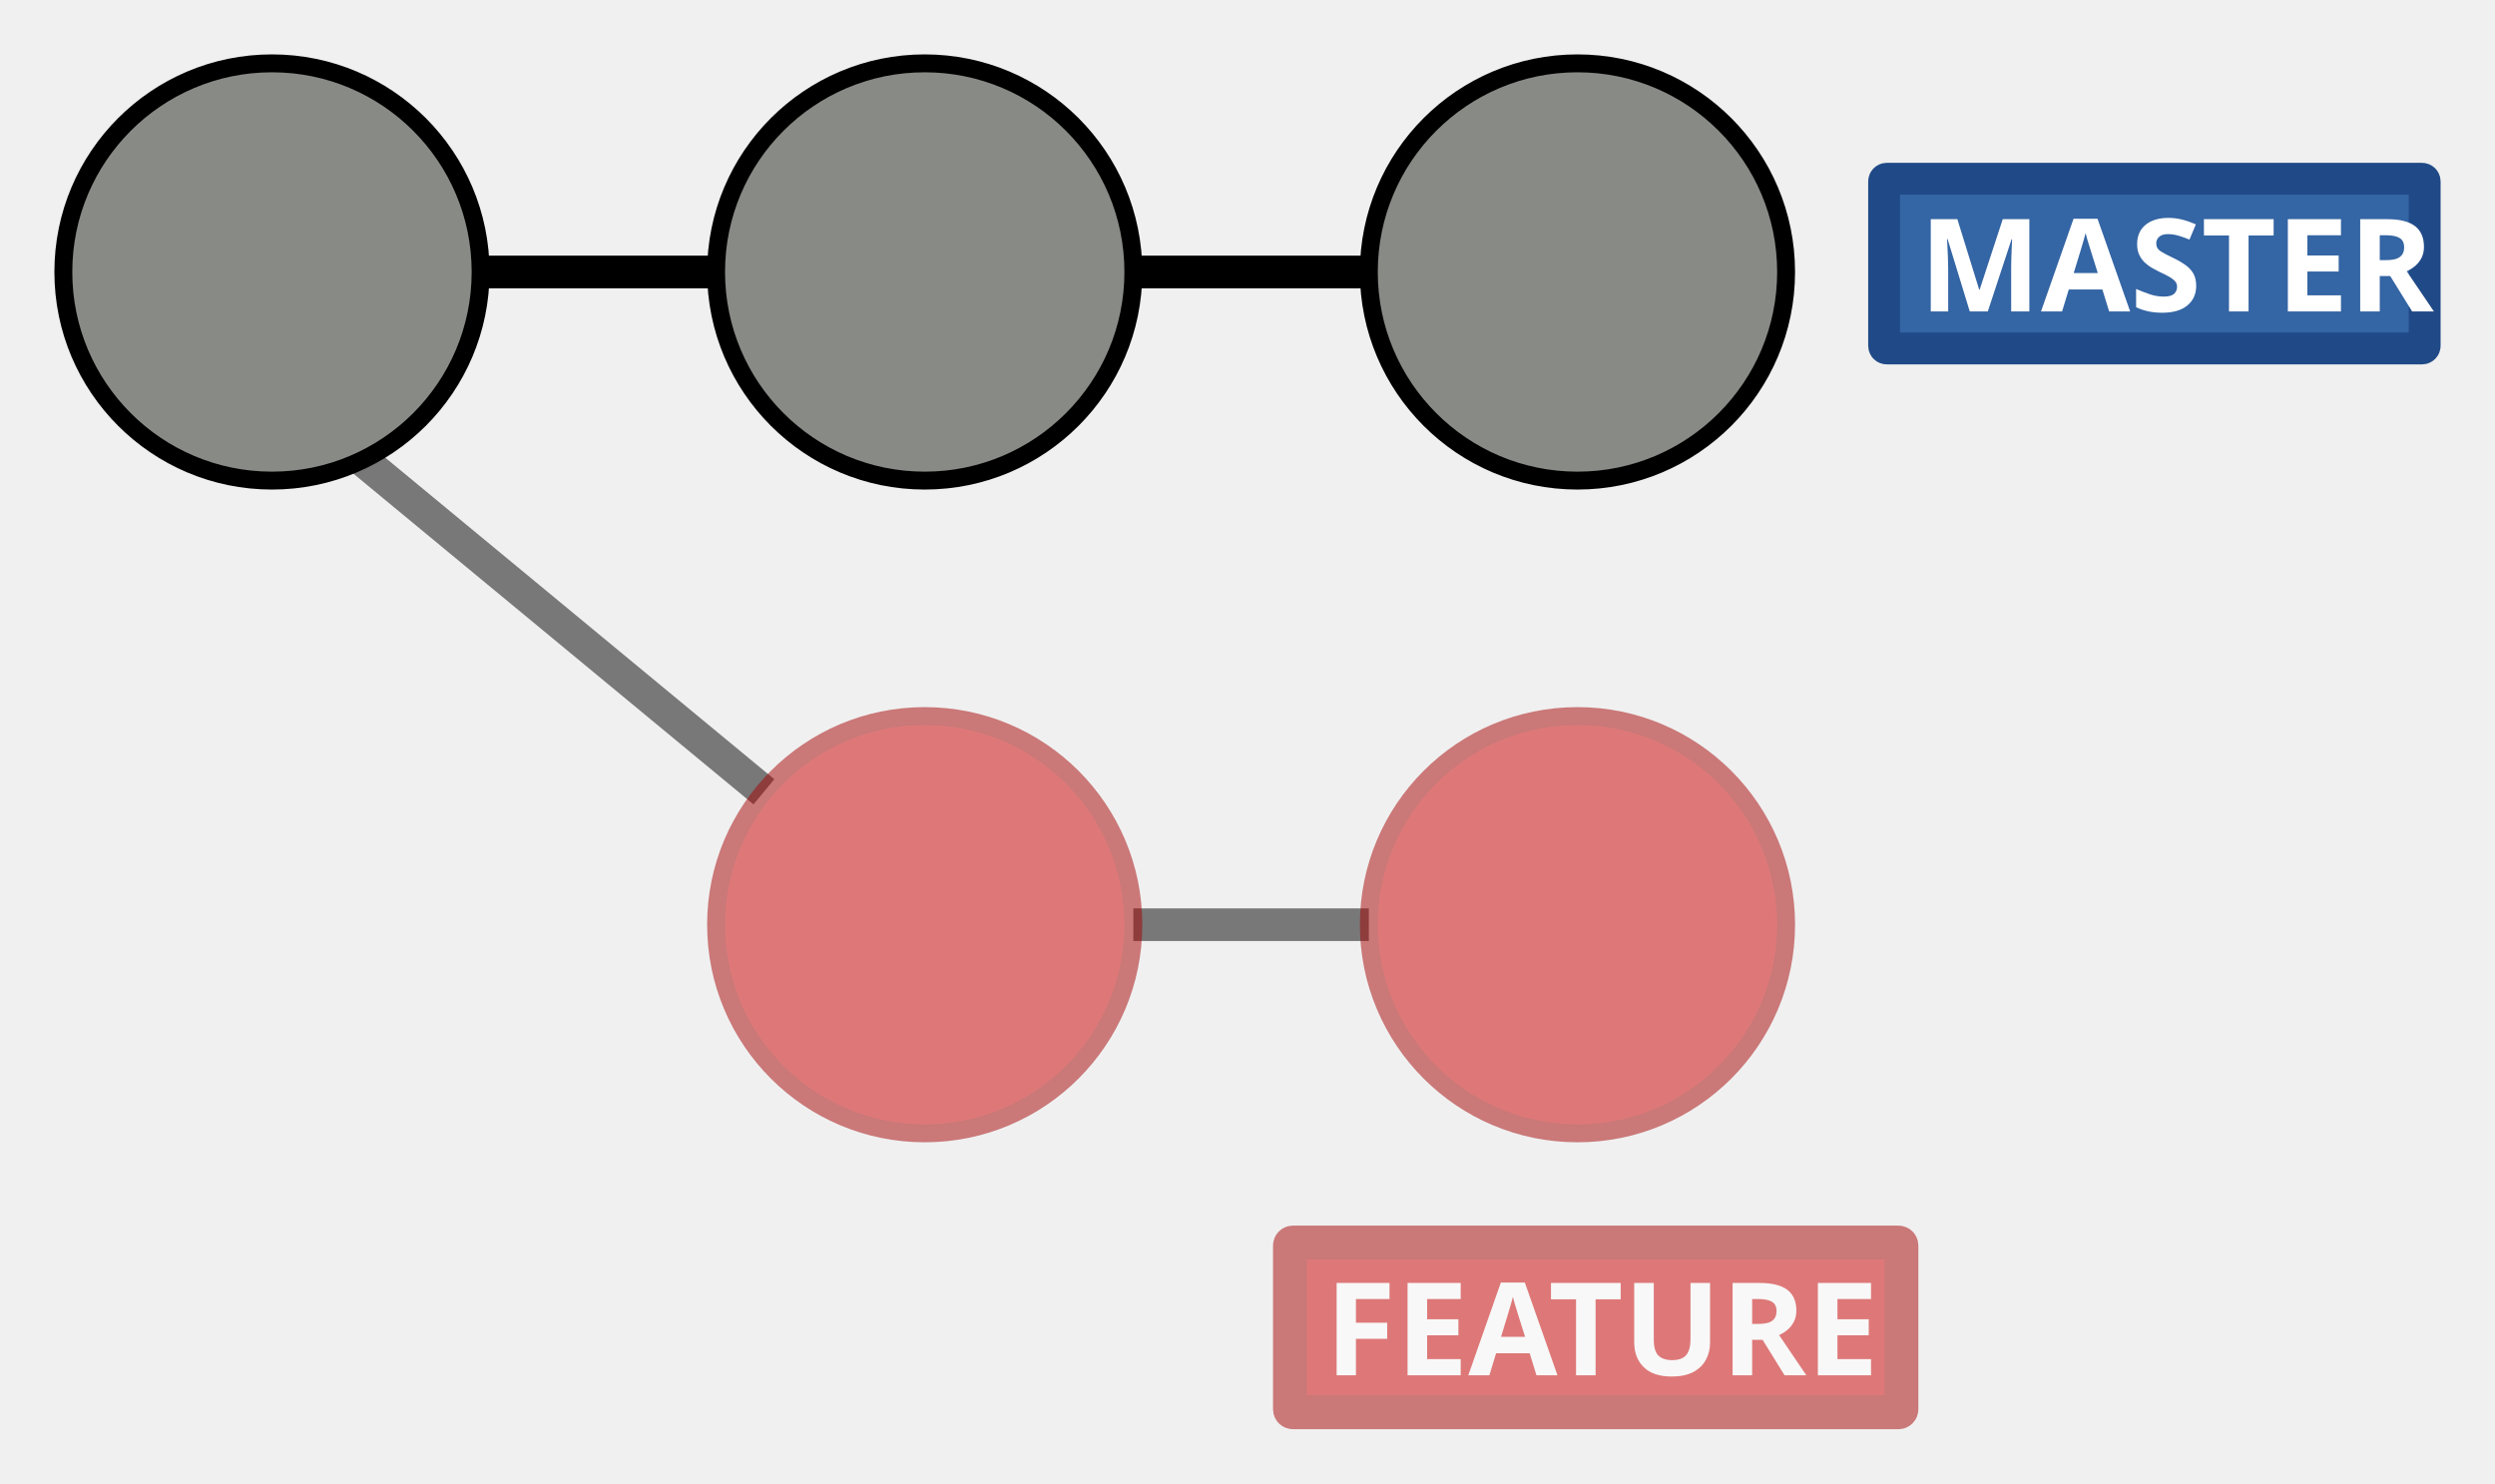
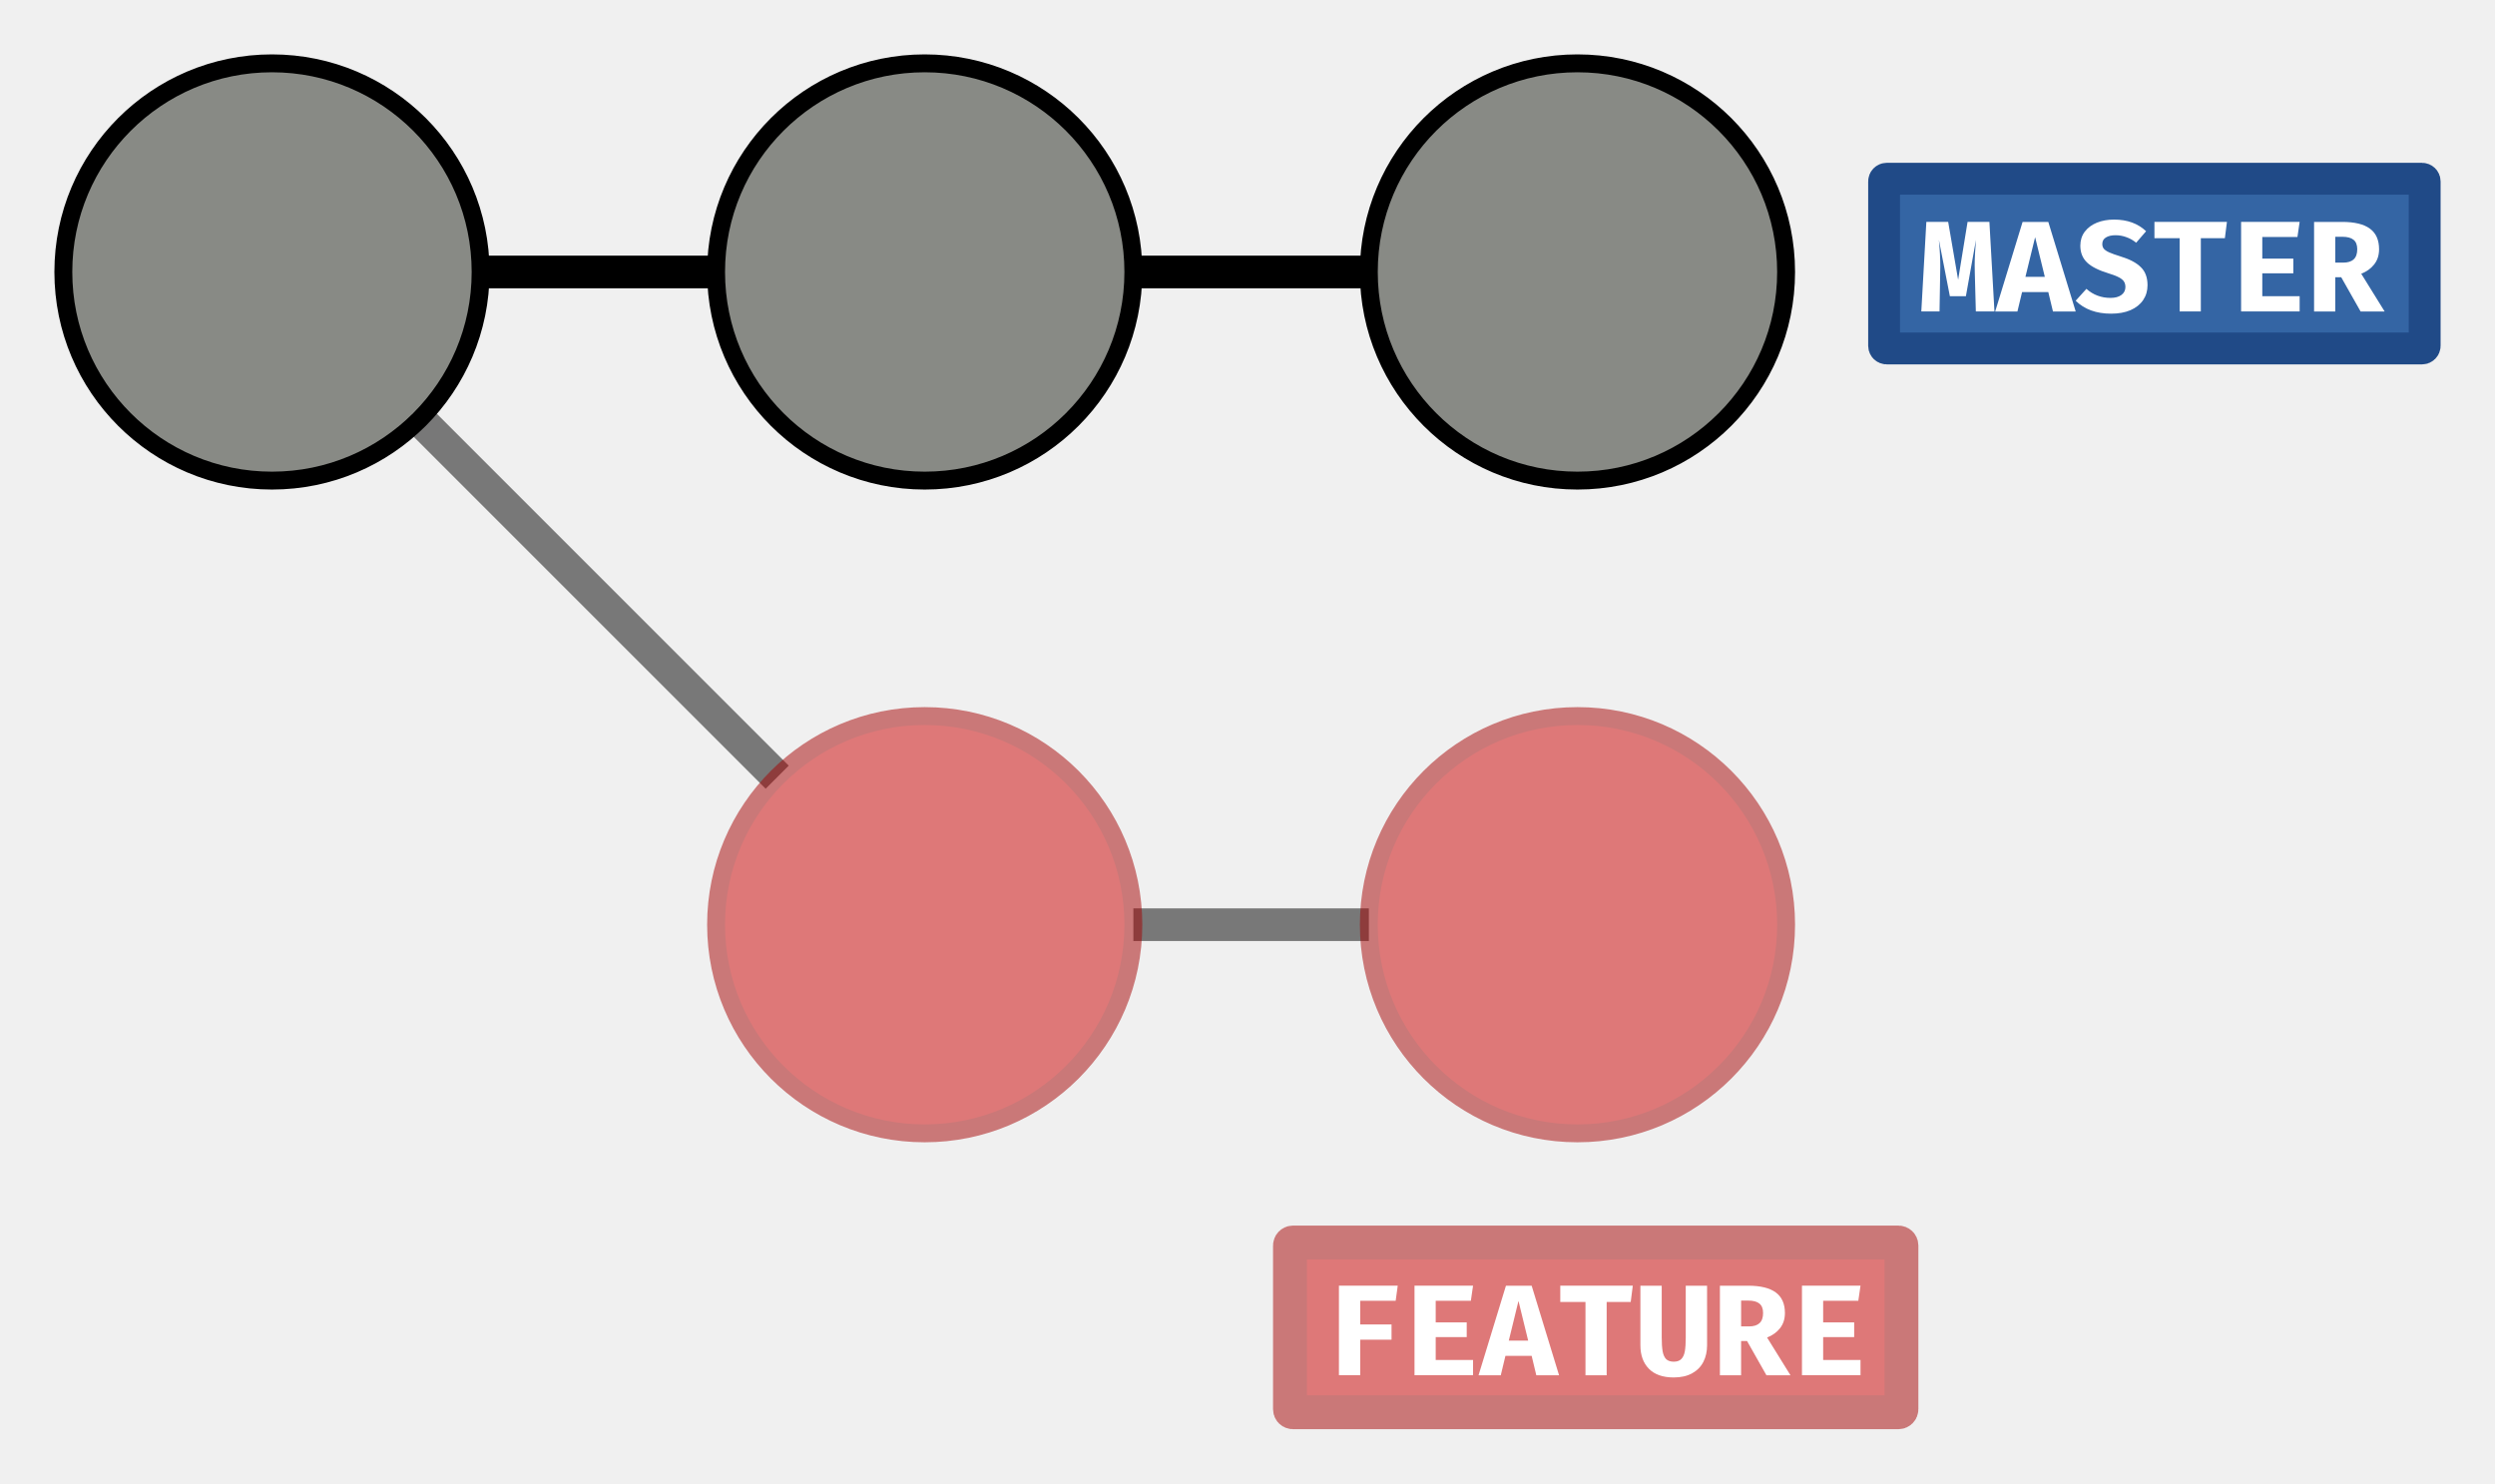
- <svg xmlns="http://www.w3.org/2000/svg" width="458.679" height="272.747" viewBox="0 0 458.679 272.747" version="1.1" id="svg8">
-   <defs id="defs2" />
-   <g id="layer1" transform="translate(-70,-632.5196)">
-     <path style="fill:none;fill-rule:evenodd;stroke:#000000;stroke-width:6;stroke-linecap:butt;stroke-linejoin:miter;stroke-opacity:1" d="M 158.356,682.52 H 321.158" id="path879" />
-     <path style="opacity:0.5;fill:none;fill-rule:evenodd;stroke:#000000;stroke-width:6;stroke-linecap:butt;stroke-linejoin:miter;stroke-opacity:1" d="m 107.854,693.298 102.582,84.787" id="path845" />
-     <path style="opacity:0.5;fill:none;fill-rule:evenodd;stroke:#000000;stroke-width:6;stroke-linecap:butt;stroke-linejoin:miter;stroke-opacity:1" d="m 278.356,802.52 h 43.289" id="path851" />
-     <circle r="38.356" cy="802.52" cx="240" id="circle4534" style="opacity:0.5;fill:#cc0000;fill-opacity:1;stroke:#a40000;stroke-width:3.289;stroke-linecap:square;stroke-linejoin:miter;stroke-miterlimit:4;stroke-dasharray:none;stroke-dashoffset:0;stroke-opacity:1" />
-     <circle style="opacity:0.5;fill:#cc0000;fill-opacity:1;stroke:#a40000;stroke-width:3.289;stroke-linecap:square;stroke-linejoin:miter;stroke-miterlimit:4;stroke-dasharray:none;stroke-dashoffset:0;stroke-opacity:1" id="circle4536" cx="360" cy="802.52" r="38.356" />
-     <g id="g4593" transform="rotate(90,378.3553,773.479)" style="opacity:0.5">
-       <rect ry="0.543" y="732.277" x="465.828" height="112.41" width="31.201" id="rect4584" style="opacity:1;fill:#cc0000;fill-opacity:1;stroke:#a40000;stroke-width:6.228;stroke-linecap:square;stroke-linejoin:miter;stroke-miterlimit:4;stroke-dasharray:none;stroke-dashoffset:0;stroke-opacity:1" />
-       <text transform="rotate(-90)" id="text4588" y="490.226" x="-838.25" style="font-style:normal;font-variant:normal;font-weight:bold;font-stretch:normal;font-size:23.759px;line-height:1.25;font-family:sans-serif;-inkscape-font-specification:'sans-serif Bold';letter-spacing:0px;word-spacing:0px;fill:#ffffff;fill-opacity:1;stroke:none;stroke-width:2.97" xml:space="preserve">
-         <tspan style="font-style:normal;font-variant:normal;font-weight:bold;font-stretch:normal;font-family:'Fira Code';-inkscape-font-specification:'Fira Code Bold';fill:#ffffff;fill-opacity:1;stroke-width:2.97" y="490.226" x="-838.25" id="tspan4586">FEATURE</tspan>
-       </text>
+ <svg xmlns="http://www.w3.org/2000/svg" version="1.1" viewBox="0 0 458.68 272.75">
+   <g transform="translate(-70 -632.52)">
+     <g fill="none" stroke="#000" stroke-width="6">
+       <path d="m147.12 709.64 65.757 65.757" opacity=".5" />
+       <path d="m278.36 802.52h43.289" opacity=".5" />
+       <path d="m70 632.52" />
    </g>
-     <circle style="opacity:1;fill:#888a85;fill-opacity:1;stroke:#000000;stroke-width:3.289;stroke-linecap:square;stroke-linejoin:miter;stroke-miterlimit:4;stroke-dasharray:none;stroke-dashoffset:0;stroke-opacity:1" id="path4518" cx="120" cy="682.52" r="38.356" />
-     <circle style="opacity:1;fill:#888a85;fill-opacity:1;stroke:#000000;stroke-width:3.289;stroke-linecap:square;stroke-linejoin:miter;stroke-miterlimit:4;stroke-dasharray:none;stroke-dashoffset:0;stroke-opacity:1" id="circle915" cx="360" cy="682.52" r="38.356" />
-     <circle r="38.356" cy="682.52" cx="240" id="circle917" style="opacity:1;fill:#888a85;fill-opacity:1;stroke:#000000;stroke-width:3.289;stroke-linecap:square;stroke-linejoin:miter;stroke-miterlimit:4;stroke-dasharray:none;stroke-dashoffset:0;stroke-opacity:1" />
-     <g style="opacity:1" transform="rotate(90,530.7526,730.307)" id="g927">
-       <rect style="opacity:1;fill:#3465a4;fill-opacity:1;stroke:#204a87;stroke-width:5.856;stroke-linecap:square;stroke-linejoin:miter;stroke-miterlimit:4;stroke-dasharray:none;stroke-dashoffset:0;stroke-opacity:1" id="rect921" width="31.201" height="99.377" x="465.828" y="745.309" ry="0.48" />
-       <text xml:space="preserve" style="font-style:normal;font-variant:normal;font-weight:bold;font-stretch:normal;font-size:23.759px;line-height:1.25;font-family:sans-serif;-inkscape-font-specification:'sans-serif Bold';letter-spacing:0px;word-spacing:0px;fill:#ffffff;fill-opacity:1;stroke:none;stroke-width:2.97" x="-838.25" y="490.226" id="text925" transform="rotate(-90)">
-         <tspan id="tspan923" x="-838.25" y="490.226" style="font-style:normal;font-variant:normal;font-weight:bold;font-stretch:normal;font-family:'Fira Code';-inkscape-font-specification:'Fira Code Bold';fill:#ffffff;fill-opacity:1;stroke-width:2.97">MASTER</tspan>
-       </text>
+     <g fill="#c00" stroke="#a40000" stroke-linecap="square">
+       <circle cx="240" cy="802.52" r="38.356" opacity=".5" stroke-width="3.289" />
+       <circle cx="360" cy="802.52" r="38.356" opacity=".5" stroke-width="3.289" />
+       <rect transform="rotate(90)" x="860.95" y="-419.56" width="31.201" height="112.41" ry=".543" opacity=".5" stroke-width="6.228" />
    </g>
+     <g fill="#fff" stroke-width="2.97" aria-label="FEATURE">
+       <path d="m320.07 871.66v4.348h5.75v2.804h-5.75v6.534h-3.92v-16.465h10.81l-0.38 2.78z" />
+       <path d="m333.94 871.66v3.968h5.702v2.708h-5.702v4.205h6.866v2.804h-10.763v-16.465h10.763l-0.404 2.78z" />
+       <path d="m351.58 881.79h-4.823l-0.855 3.564h-4.087l5.037-16.465h4.728l5.037 16.465h-4.182zm-4.205-2.804h3.564l-1.782-7.294z" />
+       <path d="m365.37 871.88v13.471h-3.896v-13.471h-4.633v-2.994h13.329l-0.38 2.994z" />
+       <path d="m383.83 879.84q0 1.711-0.689 3.065-0.689 1.331-2.067 2.091-1.378 0.76-3.374 0.76-2.994 0-4.562-1.592t-1.568-4.324v-10.953h3.92v9.504q0 1.592 0.166 2.542 0.166 0.95 0.641 1.449 0.499 0.475 1.402 0.475 0.903 0 1.378-0.475 0.499-0.499 0.665-1.449 0.166-0.95 0.166-2.542v-9.504h3.92z" />
+       <path d="m398.14 873.9q0 1.663-0.903 2.804-0.879 1.117-2.376 1.711l4.3 6.938h-4.419l-3.564-6.296h-1.093v6.296h-3.896v-16.465h5.179q3.397 0 5.084 1.235 1.687 1.236 1.687 3.778zm-4.015 0q0-1.188-0.689-1.734-0.665-0.546-2.067-0.546h-1.283v4.752h1.449q1.283 0 1.925-0.594 0.665-0.594 0.665-1.877z" />
+       <path d="m405.17 871.66v3.968h5.702v2.708h-5.702v4.205h6.866v2.804h-10.763v-16.465h10.763l-0.404 2.78z" />
+     </g>
+     <g fill="#888a85" stroke="#000" stroke-linecap="square" stroke-width="3.289">
+       <circle cx="120" cy="682.52" r="38.356" />
+       <circle cx="360" cy="682.52" r="38.356" />
+       <circle cx="240" cy="682.52" r="38.356" />
+     </g>
+     <rect transform="rotate(90)" x="665.38" y="-515.75" width="31.201" height="99.377" ry=".48" fill="#3465a4" stroke="#204a87" stroke-linecap="square" stroke-width="5.856" />
+     <g fill="#fff" stroke-width="2.97" aria-label="MASTER">
+       <path d="m436.66 689.78h-3.421l-0.19-7.056q-0.024-0.523-0.024-1.425 0-1.188 0.071-2.305 0.071-1.14 0.166-2.376l-1.853 10.359h-2.946l-2.019-10.359q0.261 2.732 0.261 4.918l-0.024 1.259-0.119 6.985h-3.35l0.927-16.465h4.015l1.829 10.644 1.734-10.644h4.015z" />
+       <path d="m446.56 686.22h-4.823l-0.855 3.564h-4.087l5.037-16.465h4.728l5.037 16.465h-4.181zm-4.205-2.804h3.564l-1.782-7.294z" />
+       <path d="m464.8 684.96q0 1.544-0.808 2.732t-2.328 1.853q-1.497 0.641-3.564 0.641-4.087 0-6.51-2.376l1.972-2.186q1.877 1.663 4.443 1.663 1.236 0 1.972-0.523 0.76-0.546 0.76-1.497 0-0.903-0.641-1.402-0.618-0.523-2.328-1.045-2.899-0.879-4.11-2.067-1.212-1.188-1.212-3.065 0-1.473 0.808-2.566 0.832-1.093 2.233-1.663 1.425-0.57 3.16-0.57 3.635 0 5.892 2.138l-1.829 2.115q-0.832-0.689-1.806-1.022-0.95-0.356-1.972-0.356-1.14 0-1.806 0.428-0.641 0.404-0.641 1.188 0 0.523 0.285 0.879 0.309 0.356 0.998 0.665 0.689 0.309 2.067 0.737 2.518 0.76 3.73 1.972 1.235 1.188 1.235 3.326z" />
+       <path d="m474.6 676.31v13.471h-3.896v-13.471h-4.633v-2.994h13.329l-0.38 2.994z" />
+       <path d="m485.9 676.09v3.968h5.702v2.708h-5.702v4.205h6.866v2.804h-10.763v-16.465h10.763l-0.404 2.78z" />
+       <path d="m507.37 678.33q0 1.663-0.903 2.804-0.879 1.117-2.376 1.711l4.3 6.938h-4.419l-3.564-6.296h-1.093v6.296h-3.896v-16.465h5.179q3.397 0 5.084 1.235 1.687 1.236 1.687 3.778zm-4.015 0q0-1.188-0.689-1.734-0.665-0.546-2.067-0.546h-1.283v4.752h1.449q1.283 0 1.925-0.594 0.665-0.594 0.665-1.877z" />
+     </g>
+     <path d="m158.36 682.52h43.289" fill="none" stroke="#000" stroke-width="6" />
+     <path d="m278.36 682.52h43.289" fill="none" stroke="#000" stroke-width="6" />
  </g>
</svg>
